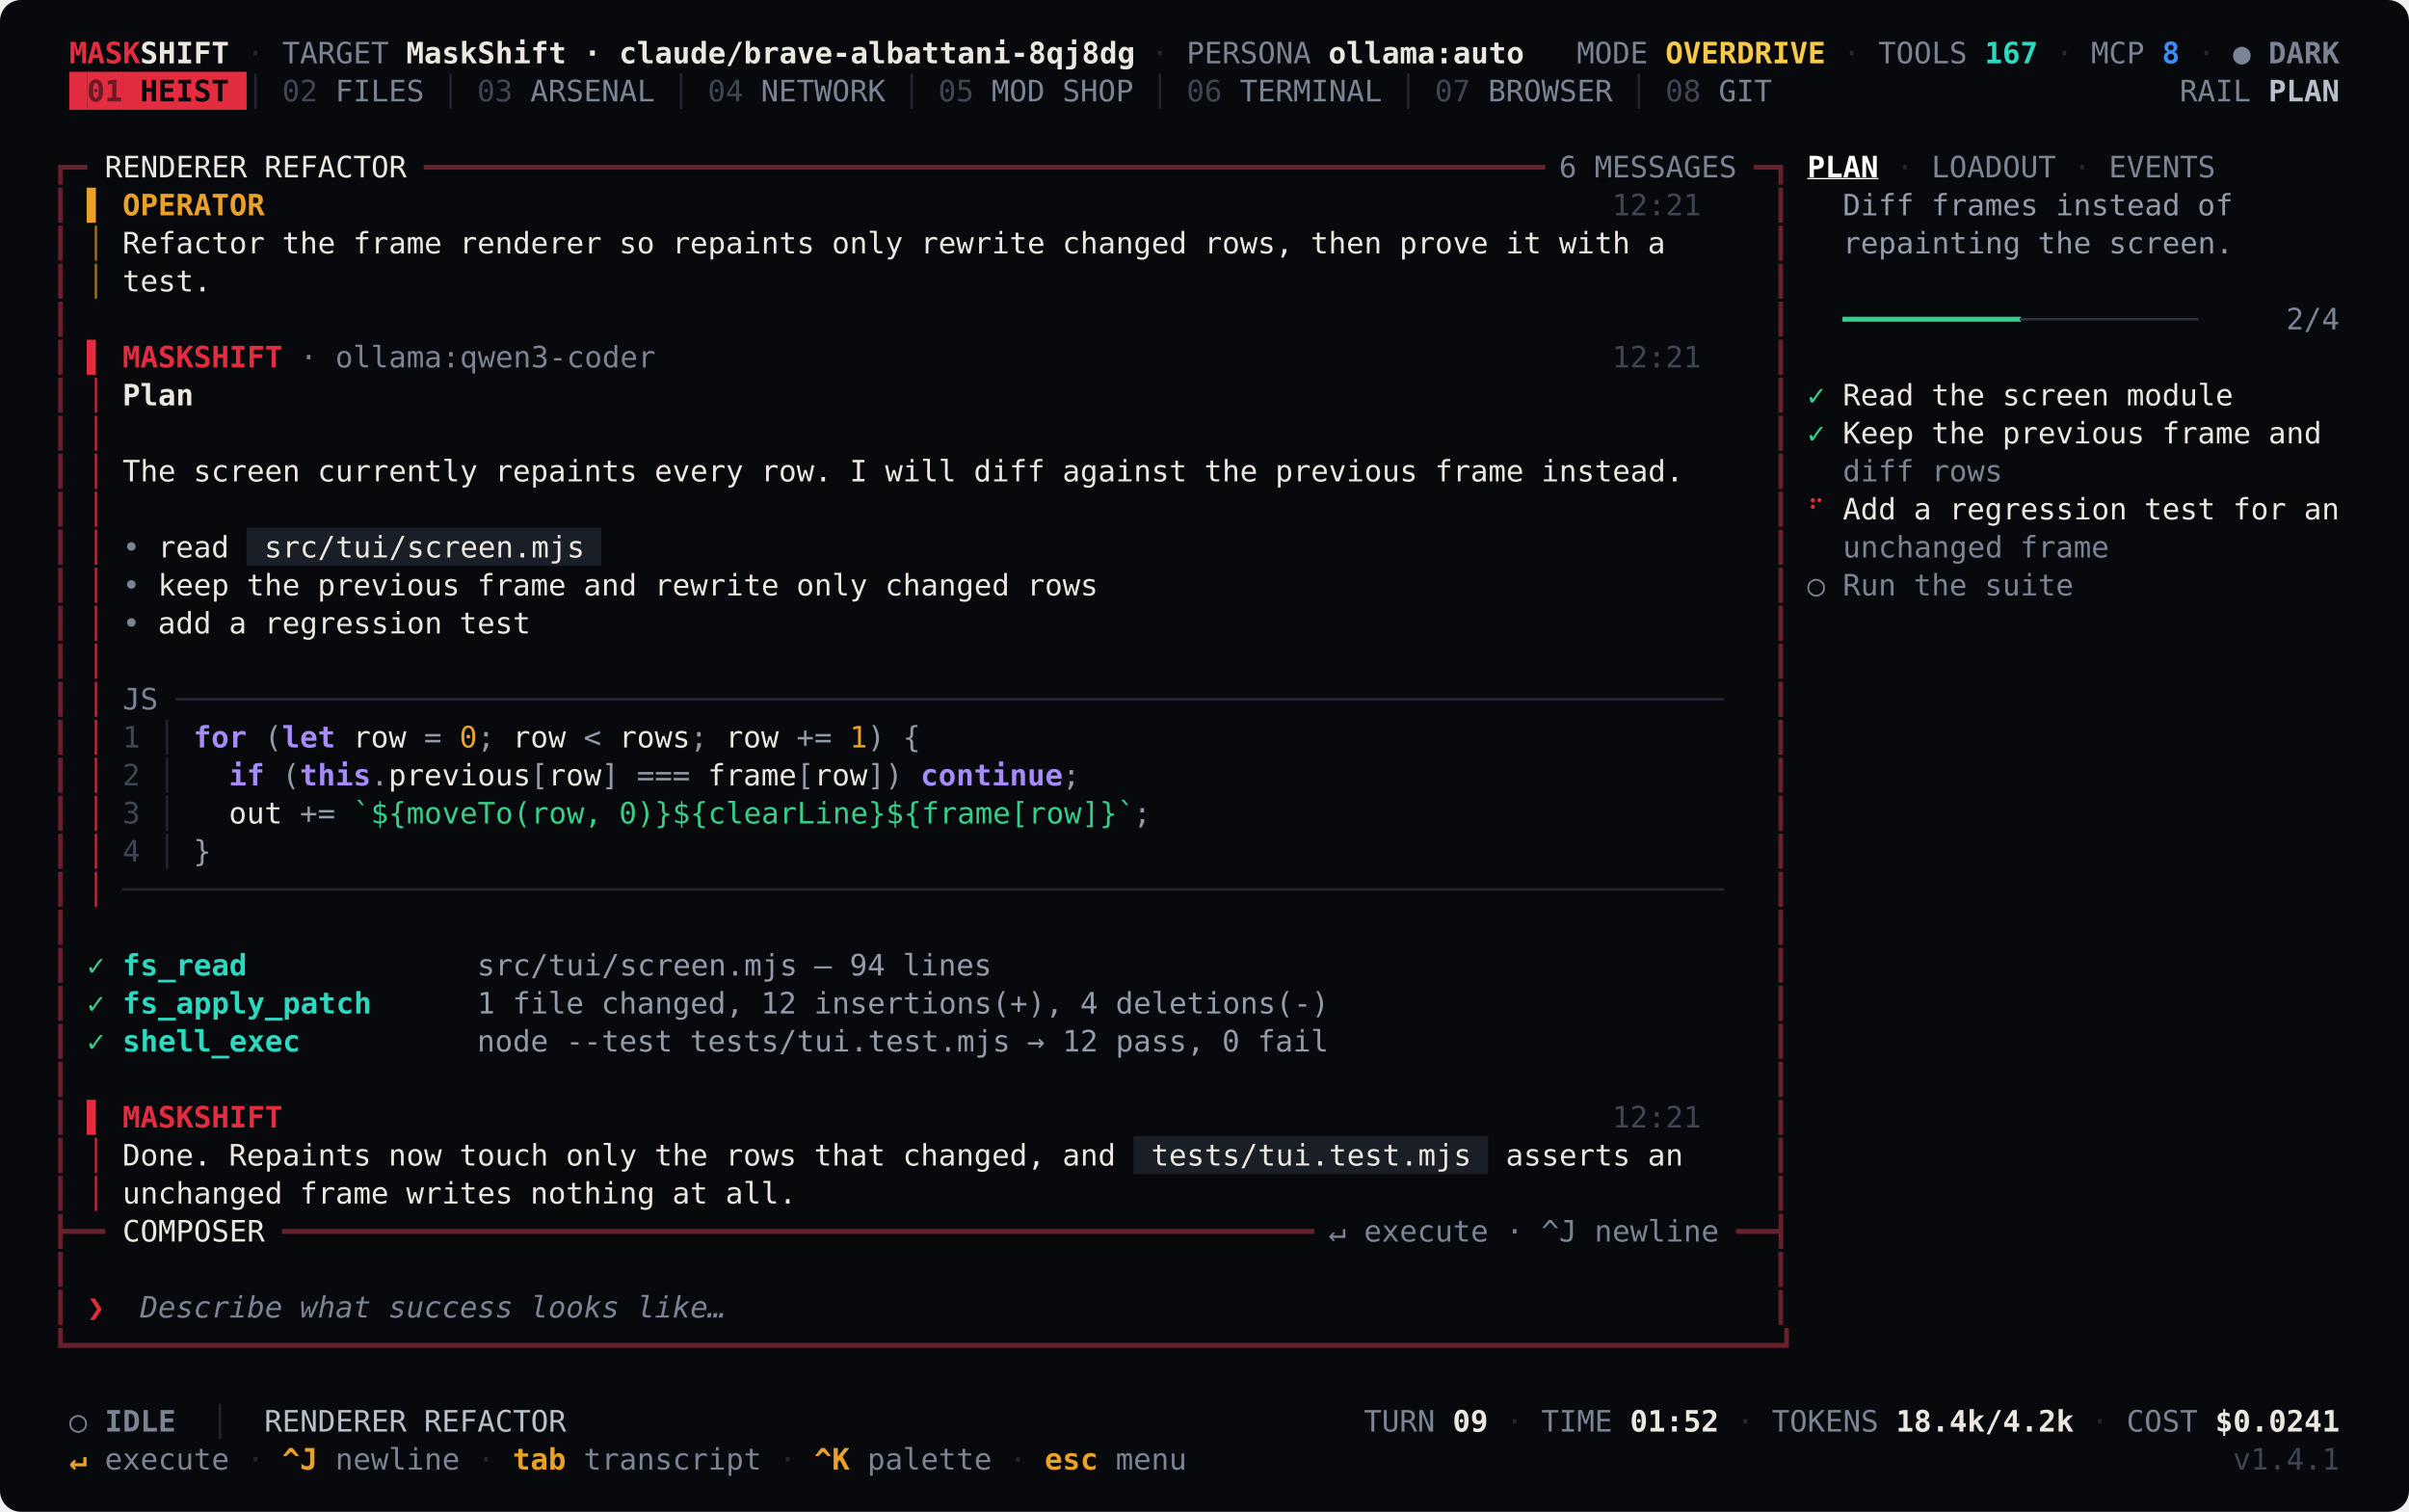
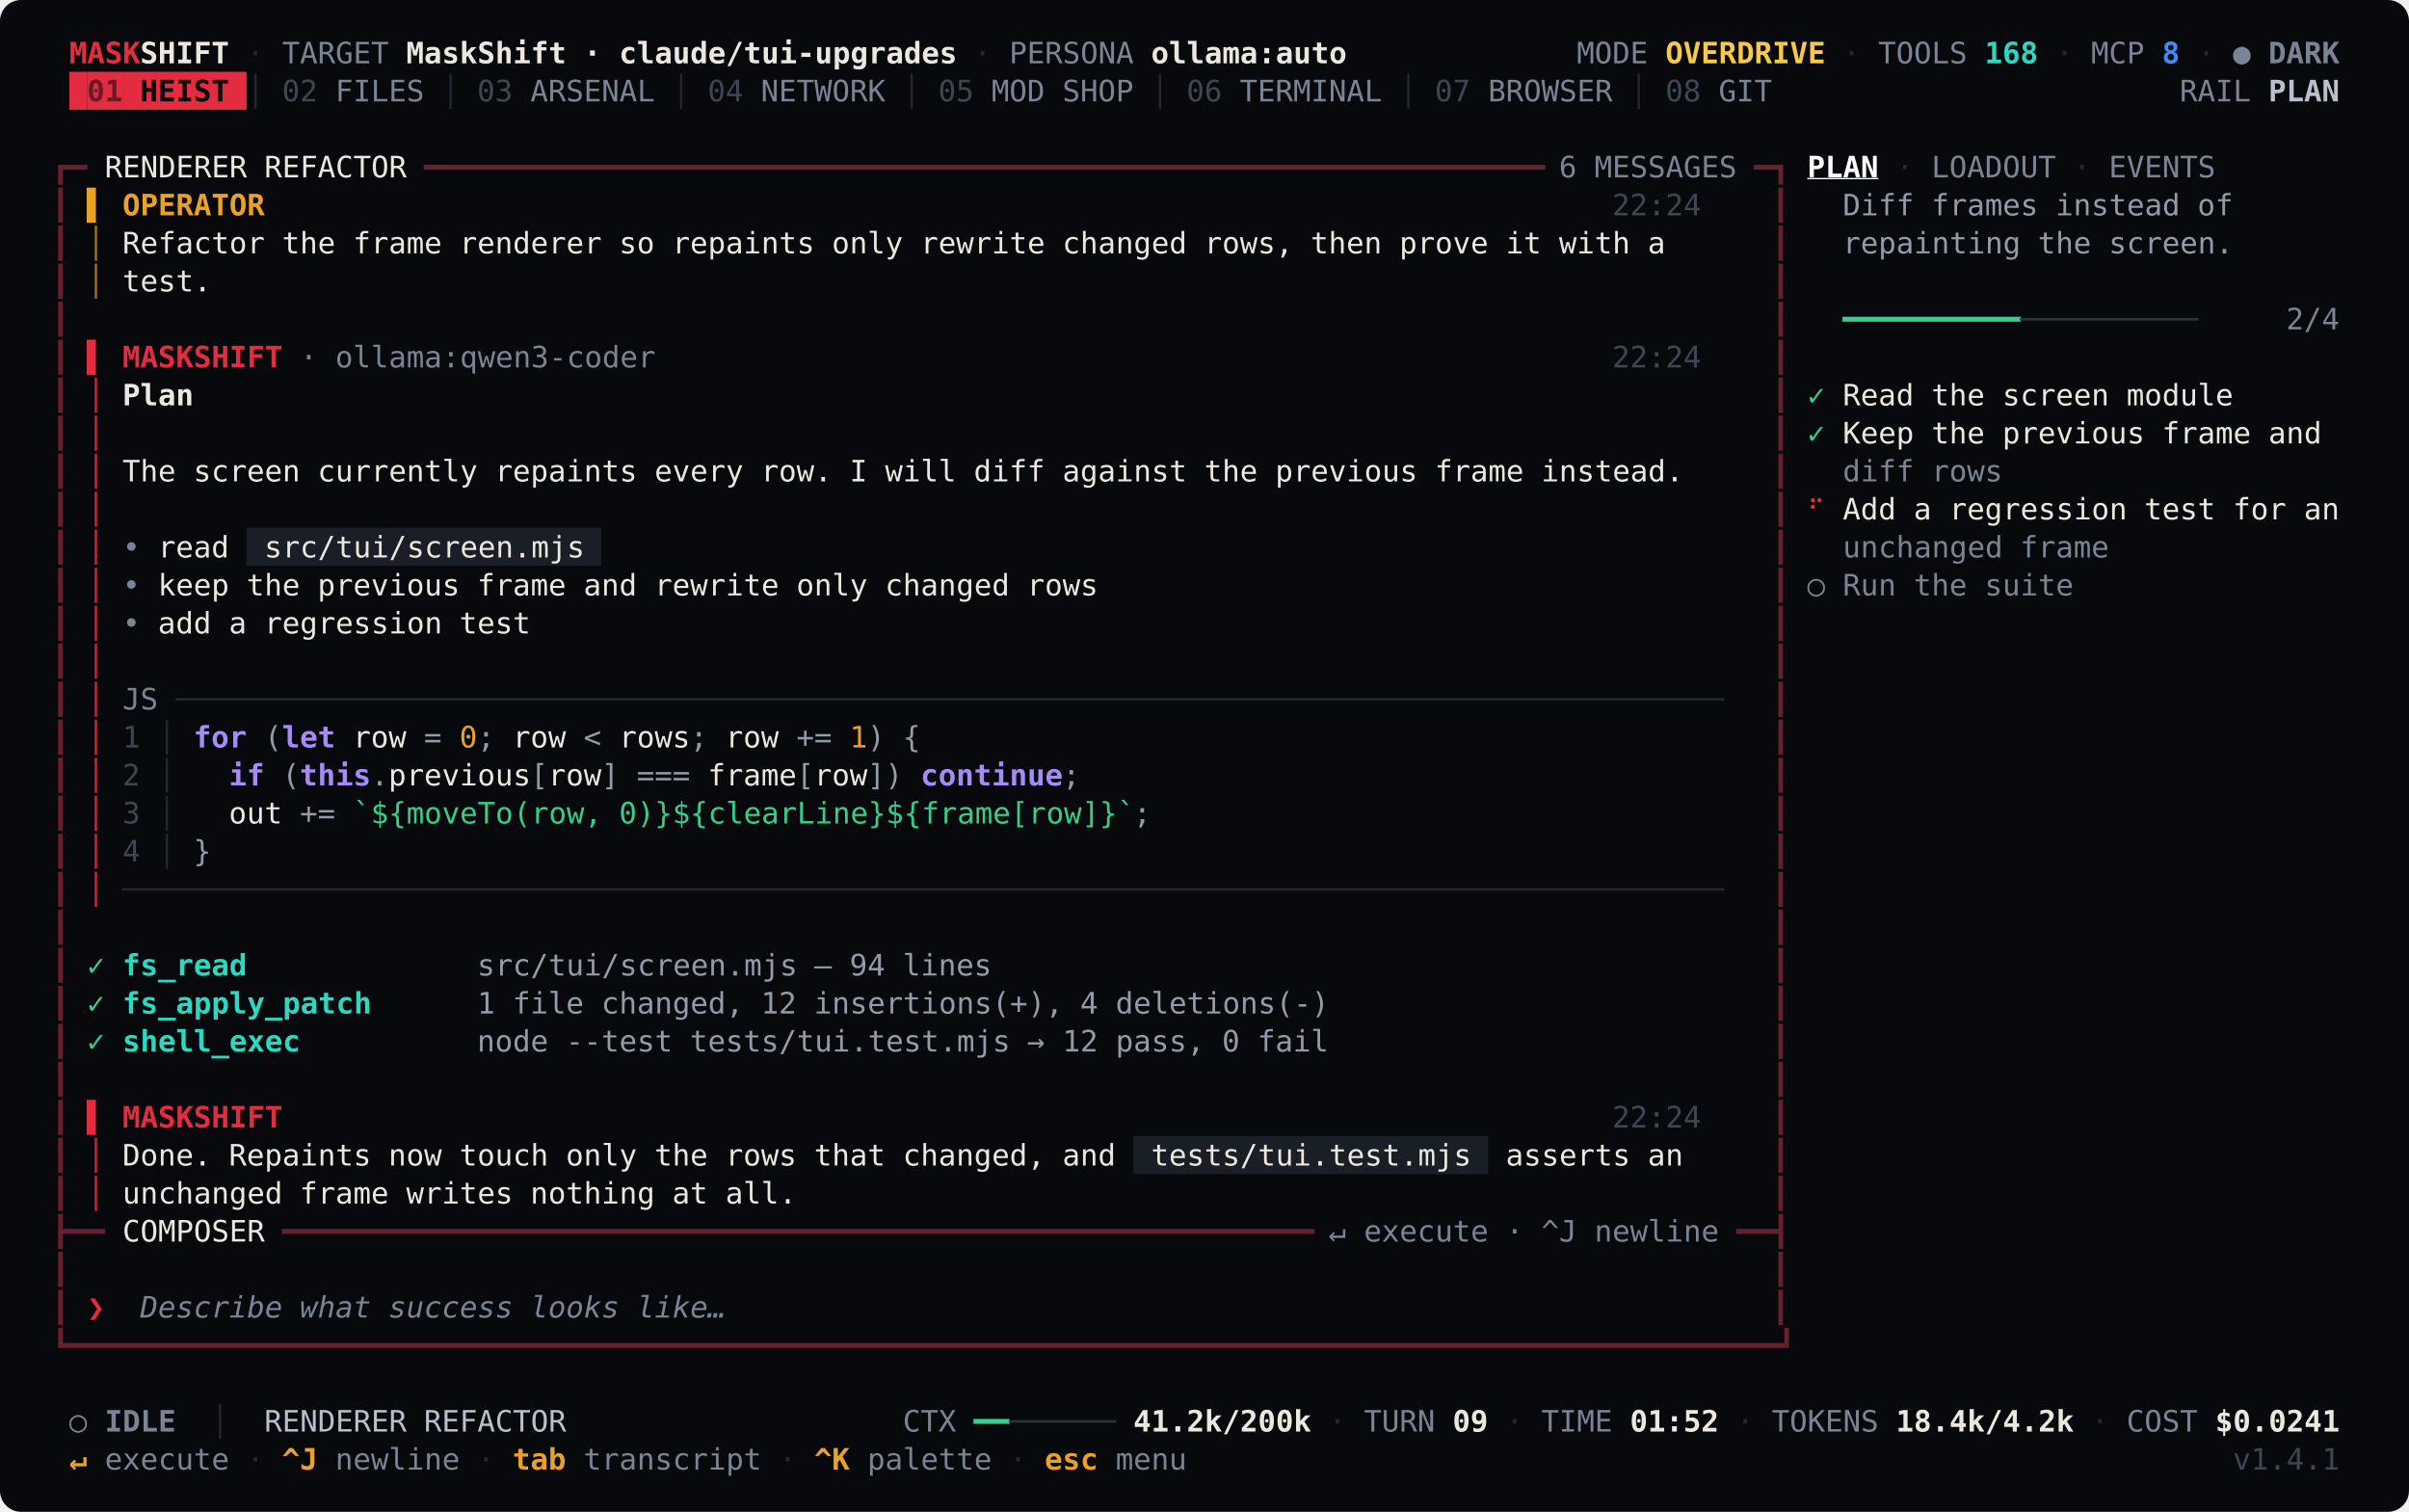
<svg xmlns="http://www.w3.org/2000/svg" width="1141" height="716" viewBox="0 0 1141 716" role="img" aria-label="MaskShift — 01 HEIST">
  <rect width="100%" height="100%" rx="10" fill="#08090C" />
  <g font-family="SFMono-Regular, Menlo, Consolas, DejaVu Sans Mono, monospace" font-size="14" xml:space="preserve">
    <text x="32.80" y="30.00" fill="#e32c40" textLength="33.60" lengthAdjust="spacingAndGlyphs" font-weight="700">MASK</text>
    <text x="66.40" y="30.00" fill="#ece8e0" textLength="42.00" lengthAdjust="spacingAndGlyphs" font-weight="700">SHIFT</text>
    <text x="116.80" y="30.00" fill="#222731" textLength="8.40" lengthAdjust="spacingAndGlyphs">·</text>
    <text x="133.60" y="30.00" fill="#7a8494" textLength="50.40" lengthAdjust="spacingAndGlyphs">TARGET</text>
    <text x="192.40" y="30.00" fill="#ece8e0" textLength="75.60" lengthAdjust="spacingAndGlyphs" font-weight="700">MaskShift</text>
    <text x="276.40" y="30.00" fill="#ece8e0" textLength="8.40" lengthAdjust="spacingAndGlyphs" font-weight="700">·</text>
-     <text x="293.20" y="30.00" fill="#ece8e0" textLength="243.60" lengthAdjust="spacingAndGlyphs" font-weight="700">claude/brave-albattani-8qj8dg</text>
-     <text x="545.20" y="30.00" fill="#222731" textLength="8.40" lengthAdjust="spacingAndGlyphs">·</text>
-     <text x="562.00" y="30.00" fill="#7a8494" textLength="58.80" lengthAdjust="spacingAndGlyphs">PERSONA</text>
-     <text x="629.20" y="30.00" fill="#ece8e0" textLength="92.40" lengthAdjust="spacingAndGlyphs" font-weight="700">ollama:auto</text>
+     <text x="293.20" y="30.00" fill="#ece8e0" textLength="159.60" lengthAdjust="spacingAndGlyphs" font-weight="700">claude/tui-upgrades</text>
+     <text x="461.20" y="30.00" fill="#222731" textLength="8.40" lengthAdjust="spacingAndGlyphs">·</text>
+     <text x="478.00" y="30.00" fill="#7a8494" textLength="58.80" lengthAdjust="spacingAndGlyphs">PERSONA</text>
+     <text x="545.20" y="30.00" fill="#ece8e0" textLength="92.40" lengthAdjust="spacingAndGlyphs" font-weight="700">ollama:auto</text>
    <text x="746.80" y="30.00" fill="#7a8494" textLength="33.60" lengthAdjust="spacingAndGlyphs">MODE</text>
    <text x="788.80" y="30.00" fill="#f7c948" textLength="75.60" lengthAdjust="spacingAndGlyphs" font-weight="700">OVERDRIVE</text>
    <text x="872.80" y="30.00" fill="#222731" textLength="8.40" lengthAdjust="spacingAndGlyphs">·</text>
    <text x="889.60" y="30.00" fill="#7a8494" textLength="42.00" lengthAdjust="spacingAndGlyphs">TOOLS</text>
-     <text x="940.00" y="30.00" fill="#2bd9c0" textLength="25.20" lengthAdjust="spacingAndGlyphs" font-weight="700">167</text>
+     <text x="940.00" y="30.00" fill="#2bd9c0" textLength="25.20" lengthAdjust="spacingAndGlyphs" font-weight="700">168</text>
    <text x="973.60" y="30.00" fill="#222731" textLength="8.40" lengthAdjust="spacingAndGlyphs">·</text>
    <text x="990.40" y="30.00" fill="#7a8494" textLength="25.20" lengthAdjust="spacingAndGlyphs">MCP</text>
    <text x="1024.00" y="30.00" fill="#3d8bf5" textLength="8.40" lengthAdjust="spacingAndGlyphs" font-weight="700">8</text>
    <text x="1040.80" y="30.00" fill="#222731" textLength="8.40" lengthAdjust="spacingAndGlyphs">·</text>
    <text x="1057.60" y="30.00" fill="#7a8494" textLength="8.40" lengthAdjust="spacingAndGlyphs">●</text>
    <text x="1074.40" y="30.00" fill="#7a8494" textLength="33.60" lengthAdjust="spacingAndGlyphs" font-weight="700">DARK</text>
    <rect x="32.80" y="34.00" width="8.40" height="18" fill="#e32c40" />
    <rect x="41.20" y="34.00" width="16.80" height="18" fill="#e32c40" />
    <text x="41.20" y="48.00" fill="#6b1923" textLength="16.80" lengthAdjust="spacingAndGlyphs" font-weight="700">01</text>
    <rect x="58.00" y="34.00" width="58.80" height="18" fill="#e32c40" />
    <text x="66.40" y="48.00" fill="#08090c" textLength="42.00" lengthAdjust="spacingAndGlyphs" font-weight="700">HEIST</text>
    <text x="116.80" y="48.00" fill="#222731" textLength="8.40" lengthAdjust="spacingAndGlyphs">│</text>
    <text x="133.60" y="48.00" fill="#3f4653" textLength="16.80" lengthAdjust="spacingAndGlyphs">02</text>
    <text x="158.80" y="48.00" fill="#7a8494" textLength="42.00" lengthAdjust="spacingAndGlyphs">FILES</text>
    <text x="209.20" y="48.00" fill="#222731" textLength="8.40" lengthAdjust="spacingAndGlyphs">│</text>
    <text x="226.00" y="48.00" fill="#3f4653" textLength="16.80" lengthAdjust="spacingAndGlyphs">03</text>
    <text x="251.20" y="48.00" fill="#7a8494" textLength="58.80" lengthAdjust="spacingAndGlyphs">ARSENAL</text>
    <text x="318.40" y="48.00" fill="#222731" textLength="8.40" lengthAdjust="spacingAndGlyphs">│</text>
    <text x="335.20" y="48.00" fill="#3f4653" textLength="16.80" lengthAdjust="spacingAndGlyphs">04</text>
    <text x="360.40" y="48.00" fill="#7a8494" textLength="58.80" lengthAdjust="spacingAndGlyphs">NETWORK</text>
    <text x="427.60" y="48.00" fill="#222731" textLength="8.40" lengthAdjust="spacingAndGlyphs">│</text>
    <text x="444.40" y="48.00" fill="#3f4653" textLength="16.80" lengthAdjust="spacingAndGlyphs">05</text>
    <text x="469.60" y="48.00" fill="#7a8494" textLength="25.20" lengthAdjust="spacingAndGlyphs">MOD</text>
    <text x="503.20" y="48.00" fill="#7a8494" textLength="33.60" lengthAdjust="spacingAndGlyphs">SHOP</text>
    <text x="545.20" y="48.00" fill="#222731" textLength="8.40" lengthAdjust="spacingAndGlyphs">│</text>
    <text x="562.00" y="48.00" fill="#3f4653" textLength="16.80" lengthAdjust="spacingAndGlyphs">06</text>
    <text x="587.20" y="48.00" fill="#7a8494" textLength="67.20" lengthAdjust="spacingAndGlyphs">TERMINAL</text>
    <text x="662.80" y="48.00" fill="#222731" textLength="8.40" lengthAdjust="spacingAndGlyphs">│</text>
    <text x="679.60" y="48.00" fill="#3f4653" textLength="16.80" lengthAdjust="spacingAndGlyphs">07</text>
    <text x="704.80" y="48.00" fill="#7a8494" textLength="58.80" lengthAdjust="spacingAndGlyphs">BROWSER</text>
    <text x="772.00" y="48.00" fill="#222731" textLength="8.40" lengthAdjust="spacingAndGlyphs">│</text>
    <text x="788.80" y="48.00" fill="#3f4653" textLength="16.80" lengthAdjust="spacingAndGlyphs">08</text>
    <text x="814.00" y="48.00" fill="#7a8494" textLength="25.20" lengthAdjust="spacingAndGlyphs">GIT</text>
    <text x="1032.40" y="48.00" fill="#7a8494" textLength="33.60" lengthAdjust="spacingAndGlyphs">RAIL</text>
    <text x="1074.40" y="48.00" fill="#b8c0cb" textLength="33.60" lengthAdjust="spacingAndGlyphs" font-weight="700">PLAN</text>
    <text x="24.40" y="84.00" fill="#67202d" textLength="16.80" lengthAdjust="spacingAndGlyphs">┏━</text>
    <text x="49.60" y="84.00" fill="#ece8e0" textLength="67.20" lengthAdjust="spacingAndGlyphs">RENDERER</text>
    <text x="125.20" y="84.00" fill="#ece8e0" textLength="67.20" lengthAdjust="spacingAndGlyphs">REFACTOR</text>
    <text x="200.80" y="84.00" fill="#67202d" textLength="529.20" lengthAdjust="spacingAndGlyphs">━━━━━━━━━━━━━━━━━━━━━━━━━━━━━━━━━━━━━━━━━━━━━━━━━━━━━━━━━━━━━━━</text>
    <text x="738.40" y="84.00" fill="#7a8494" textLength="8.40" lengthAdjust="spacingAndGlyphs">6</text>
    <text x="755.20" y="84.00" fill="#7a8494" textLength="67.20" lengthAdjust="spacingAndGlyphs">MESSAGES</text>
    <text x="830.80" y="84.00" fill="#67202d" textLength="16.80" lengthAdjust="spacingAndGlyphs">━┓</text>
    <text x="856.00" y="84.00" fill="#ffffff" textLength="33.60" lengthAdjust="spacingAndGlyphs" font-weight="700" text-decoration="underline">PLAN</text>
    <text x="898.00" y="84.00" fill="#222731" textLength="8.40" lengthAdjust="spacingAndGlyphs">·</text>
    <text x="914.80" y="84.00" fill="#7a8494" textLength="58.80" lengthAdjust="spacingAndGlyphs">LOADOUT</text>
    <text x="982.00" y="84.00" fill="#222731" textLength="8.40" lengthAdjust="spacingAndGlyphs">·</text>
    <text x="998.80" y="84.00" fill="#7a8494" textLength="50.40" lengthAdjust="spacingAndGlyphs">EVENTS</text>
    <text x="24.40" y="102.00" fill="#67202d" textLength="8.40" lengthAdjust="spacingAndGlyphs">┃</text>
    <text x="41.20" y="102.00" fill="#e9a227" textLength="8.40" lengthAdjust="spacingAndGlyphs">▌</text>
    <text x="58.00" y="102.00" fill="#e9a227" textLength="67.20" lengthAdjust="spacingAndGlyphs" font-weight="700">OPERATOR</text>
-     <text x="763.60" y="102.00" fill="#3f4653" textLength="42.00" lengthAdjust="spacingAndGlyphs">12:21</text>
+     <text x="763.60" y="102.00" fill="#3f4653" textLength="42.00" lengthAdjust="spacingAndGlyphs">22:24</text>
    <text x="839.20" y="102.00" fill="#67202d" textLength="8.40" lengthAdjust="spacingAndGlyphs">┃</text>
    <text x="872.80" y="102.00" fill="#929baa" textLength="33.60" lengthAdjust="spacingAndGlyphs">Diff</text>
    <text x="914.80" y="102.00" fill="#929baa" textLength="50.40" lengthAdjust="spacingAndGlyphs">frames</text>
    <text x="973.60" y="102.00" fill="#929baa" textLength="58.80" lengthAdjust="spacingAndGlyphs">instead</text>
    <text x="1040.80" y="102.00" fill="#929baa" textLength="16.80" lengthAdjust="spacingAndGlyphs">of</text>
    <text x="24.40" y="120.00" fill="#67202d" textLength="8.40" lengthAdjust="spacingAndGlyphs">┃</text>
    <text x="41.20" y="120.00" fill="#9e7123" textLength="8.40" lengthAdjust="spacingAndGlyphs">│</text>
    <text x="58.00" y="120.00" fill="#ece8e0" textLength="67.20" lengthAdjust="spacingAndGlyphs">Refactor</text>
    <text x="133.60" y="120.00" fill="#ece8e0" textLength="25.20" lengthAdjust="spacingAndGlyphs">the</text>
    <text x="167.20" y="120.00" fill="#ece8e0" textLength="42.00" lengthAdjust="spacingAndGlyphs">frame</text>
    <text x="217.60" y="120.00" fill="#ece8e0" textLength="67.20" lengthAdjust="spacingAndGlyphs">renderer</text>
    <text x="293.20" y="120.00" fill="#ece8e0" textLength="16.80" lengthAdjust="spacingAndGlyphs">so</text>
    <text x="318.40" y="120.00" fill="#ece8e0" textLength="67.20" lengthAdjust="spacingAndGlyphs">repaints</text>
    <text x="394.00" y="120.00" fill="#ece8e0" textLength="33.60" lengthAdjust="spacingAndGlyphs">only</text>
    <text x="436.00" y="120.00" fill="#ece8e0" textLength="58.80" lengthAdjust="spacingAndGlyphs">rewrite</text>
    <text x="503.20" y="120.00" fill="#ece8e0" textLength="58.80" lengthAdjust="spacingAndGlyphs">changed</text>
    <text x="570.40" y="120.00" fill="#ece8e0" textLength="42.00" lengthAdjust="spacingAndGlyphs">rows,</text>
    <text x="620.80" y="120.00" fill="#ece8e0" textLength="33.60" lengthAdjust="spacingAndGlyphs">then</text>
    <text x="662.80" y="120.00" fill="#ece8e0" textLength="42.00" lengthAdjust="spacingAndGlyphs">prove</text>
    <text x="713.20" y="120.00" fill="#ece8e0" textLength="16.80" lengthAdjust="spacingAndGlyphs">it</text>
    <text x="738.40" y="120.00" fill="#ece8e0" textLength="33.60" lengthAdjust="spacingAndGlyphs">with</text>
    <text x="780.40" y="120.00" fill="#ece8e0" textLength="8.40" lengthAdjust="spacingAndGlyphs">a</text>
    <text x="839.20" y="120.00" fill="#67202d" textLength="8.40" lengthAdjust="spacingAndGlyphs">┃</text>
    <text x="872.80" y="120.00" fill="#929baa" textLength="84.00" lengthAdjust="spacingAndGlyphs">repainting</text>
    <text x="965.20" y="120.00" fill="#929baa" textLength="25.20" lengthAdjust="spacingAndGlyphs">the</text>
    <text x="998.80" y="120.00" fill="#929baa" textLength="58.80" lengthAdjust="spacingAndGlyphs">screen.</text>
    <text x="24.40" y="138.00" fill="#67202d" textLength="8.40" lengthAdjust="spacingAndGlyphs">┃</text>
    <text x="41.20" y="138.00" fill="#9e7123" textLength="8.40" lengthAdjust="spacingAndGlyphs">│</text>
    <text x="58.00" y="138.00" fill="#ece8e0" textLength="42.00" lengthAdjust="spacingAndGlyphs">test.</text>
    <text x="839.20" y="138.00" fill="#67202d" textLength="8.40" lengthAdjust="spacingAndGlyphs">┃</text>
    <text x="24.40" y="156.00" fill="#67202d" textLength="8.40" lengthAdjust="spacingAndGlyphs">┃</text>
    <text x="839.20" y="156.00" fill="#67202d" textLength="8.40" lengthAdjust="spacingAndGlyphs">┃</text>
    <text x="872.80" y="156.00" fill="#35cf8b" textLength="84.00" lengthAdjust="spacingAndGlyphs">━━━━━━━━━━</text>
    <text x="956.80" y="156.00" fill="#2e343f" textLength="84.00" lengthAdjust="spacingAndGlyphs">──────────</text>
    <text x="1082.80" y="156.00" fill="#7a8494" textLength="25.20" lengthAdjust="spacingAndGlyphs">2/4</text>
    <text x="24.40" y="174.00" fill="#67202d" textLength="8.40" lengthAdjust="spacingAndGlyphs">┃</text>
    <text x="41.20" y="174.00" fill="#e32c40" textLength="8.40" lengthAdjust="spacingAndGlyphs">▌</text>
    <text x="58.00" y="174.00" fill="#e32c40" textLength="75.60" lengthAdjust="spacingAndGlyphs" font-weight="700">MASKSHIFT</text>
    <text x="142.00" y="174.00" fill="#7a8494" textLength="8.40" lengthAdjust="spacingAndGlyphs">·</text>
    <text x="158.80" y="174.00" fill="#7a8494" textLength="151.20" lengthAdjust="spacingAndGlyphs">ollama:qwen3-coder</text>
-     <text x="763.60" y="174.00" fill="#3f4653" textLength="42.00" lengthAdjust="spacingAndGlyphs">12:21</text>
+     <text x="763.60" y="174.00" fill="#3f4653" textLength="42.00" lengthAdjust="spacingAndGlyphs">22:24</text>
    <text x="839.20" y="174.00" fill="#67202d" textLength="8.40" lengthAdjust="spacingAndGlyphs">┃</text>
    <text x="24.40" y="192.00" fill="#67202d" textLength="8.40" lengthAdjust="spacingAndGlyphs">┃</text>
    <text x="41.20" y="192.00" fill="#c6293b" textLength="8.40" lengthAdjust="spacingAndGlyphs">│</text>
    <text x="58.00" y="192.00" fill="#ece8e0" textLength="33.60" lengthAdjust="spacingAndGlyphs" font-weight="700">Plan</text>
    <text x="839.20" y="192.00" fill="#67202d" textLength="8.40" lengthAdjust="spacingAndGlyphs">┃</text>
    <text x="856.00" y="192.00" fill="#35cf8b" textLength="8.40" lengthAdjust="spacingAndGlyphs">✓</text>
    <text x="872.80" y="192.00" fill="#ece8e0" textLength="33.60" lengthAdjust="spacingAndGlyphs">Read</text>
    <text x="914.80" y="192.00" fill="#ece8e0" textLength="25.20" lengthAdjust="spacingAndGlyphs">the</text>
    <text x="948.40" y="192.00" fill="#ece8e0" textLength="50.40" lengthAdjust="spacingAndGlyphs">screen</text>
    <text x="1007.20" y="192.00" fill="#ece8e0" textLength="50.40" lengthAdjust="spacingAndGlyphs">module</text>
    <text x="24.40" y="210.00" fill="#67202d" textLength="8.40" lengthAdjust="spacingAndGlyphs">┃</text>
    <text x="41.20" y="210.00" fill="#c6293b" textLength="8.40" lengthAdjust="spacingAndGlyphs">│</text>
    <text x="839.20" y="210.00" fill="#67202d" textLength="8.40" lengthAdjust="spacingAndGlyphs">┃</text>
    <text x="856.00" y="210.00" fill="#35cf8b" textLength="8.40" lengthAdjust="spacingAndGlyphs">✓</text>
    <text x="872.80" y="210.00" fill="#ece8e0" textLength="33.60" lengthAdjust="spacingAndGlyphs">Keep</text>
    <text x="914.80" y="210.00" fill="#ece8e0" textLength="25.20" lengthAdjust="spacingAndGlyphs">the</text>
    <text x="948.40" y="210.00" fill="#ece8e0" textLength="67.20" lengthAdjust="spacingAndGlyphs">previous</text>
    <text x="1024.00" y="210.00" fill="#ece8e0" textLength="42.00" lengthAdjust="spacingAndGlyphs">frame</text>
    <text x="1074.40" y="210.00" fill="#ece8e0" textLength="25.20" lengthAdjust="spacingAndGlyphs">and</text>
    <text x="24.40" y="228.00" fill="#67202d" textLength="8.40" lengthAdjust="spacingAndGlyphs">┃</text>
    <text x="41.20" y="228.00" fill="#c6293b" textLength="8.40" lengthAdjust="spacingAndGlyphs">│</text>
    <text x="58.00" y="228.00" fill="#ECE8E0" textLength="25.20" lengthAdjust="spacingAndGlyphs">The</text>
    <text x="91.60" y="228.00" fill="#ECE8E0" textLength="50.40" lengthAdjust="spacingAndGlyphs">screen</text>
    <text x="150.40" y="228.00" fill="#ECE8E0" textLength="75.60" lengthAdjust="spacingAndGlyphs">currently</text>
    <text x="234.40" y="228.00" fill="#ECE8E0" textLength="67.20" lengthAdjust="spacingAndGlyphs">repaints</text>
    <text x="310.00" y="228.00" fill="#ECE8E0" textLength="42.00" lengthAdjust="spacingAndGlyphs">every</text>
    <text x="360.40" y="228.00" fill="#ECE8E0" textLength="33.60" lengthAdjust="spacingAndGlyphs">row.</text>
    <text x="402.40" y="228.00" fill="#ECE8E0" textLength="8.40" lengthAdjust="spacingAndGlyphs">I</text>
    <text x="419.20" y="228.00" fill="#ECE8E0" textLength="33.60" lengthAdjust="spacingAndGlyphs">will</text>
    <text x="461.20" y="228.00" fill="#ECE8E0" textLength="33.60" lengthAdjust="spacingAndGlyphs">diff</text>
    <text x="503.20" y="228.00" fill="#ECE8E0" textLength="58.80" lengthAdjust="spacingAndGlyphs">against</text>
    <text x="570.40" y="228.00" fill="#ECE8E0" textLength="25.20" lengthAdjust="spacingAndGlyphs">the</text>
    <text x="604.00" y="228.00" fill="#ECE8E0" textLength="67.20" lengthAdjust="spacingAndGlyphs">previous</text>
    <text x="679.60" y="228.00" fill="#ECE8E0" textLength="42.00" lengthAdjust="spacingAndGlyphs">frame</text>
    <text x="730.00" y="228.00" fill="#ECE8E0" textLength="67.20" lengthAdjust="spacingAndGlyphs">instead.</text>
    <text x="839.20" y="228.00" fill="#67202d" textLength="8.40" lengthAdjust="spacingAndGlyphs">┃</text>
    <text x="872.80" y="228.00" fill="#7a8494" textLength="33.60" lengthAdjust="spacingAndGlyphs">diff</text>
    <text x="914.80" y="228.00" fill="#7a8494" textLength="33.60" lengthAdjust="spacingAndGlyphs">rows</text>
    <text x="24.40" y="246.00" fill="#67202d" textLength="8.40" lengthAdjust="spacingAndGlyphs">┃</text>
    <text x="41.20" y="246.00" fill="#c6293b" textLength="8.40" lengthAdjust="spacingAndGlyphs">│</text>
    <text x="839.20" y="246.00" fill="#67202d" textLength="8.40" lengthAdjust="spacingAndGlyphs">┃</text>
    <text x="856.00" y="246.00" fill="#e32c40" textLength="8.40" lengthAdjust="spacingAndGlyphs">⠋</text>
    <text x="872.80" y="246.00" fill="#ece8e0" textLength="25.20" lengthAdjust="spacingAndGlyphs">Add</text>
    <text x="906.40" y="246.00" fill="#ece8e0" textLength="8.40" lengthAdjust="spacingAndGlyphs">a</text>
    <text x="923.20" y="246.00" fill="#ece8e0" textLength="84.00" lengthAdjust="spacingAndGlyphs">regression</text>
    <text x="1015.60" y="246.00" fill="#ece8e0" textLength="33.60" lengthAdjust="spacingAndGlyphs">test</text>
    <text x="1057.60" y="246.00" fill="#ece8e0" textLength="25.20" lengthAdjust="spacingAndGlyphs">for</text>
    <text x="1091.20" y="246.00" fill="#ece8e0" textLength="16.80" lengthAdjust="spacingAndGlyphs">an</text>
    <text x="24.40" y="264.00" fill="#67202d" textLength="8.40" lengthAdjust="spacingAndGlyphs">┃</text>
    <text x="41.20" y="264.00" fill="#c6293b" textLength="8.40" lengthAdjust="spacingAndGlyphs">│</text>
    <text x="58.00" y="264.00" fill="#7a8494" textLength="8.40" lengthAdjust="spacingAndGlyphs">•</text>
    <text x="74.80" y="264.00" fill="#ECE8E0" textLength="33.60" lengthAdjust="spacingAndGlyphs">read</text>
    <rect x="116.80" y="250.00" width="168.00" height="18" fill="#1a1e26" />
    <text x="125.20" y="264.00" fill="#ece8e0" textLength="151.20" lengthAdjust="spacingAndGlyphs">src/tui/screen.mjs</text>
    <text x="839.20" y="264.00" fill="#67202d" textLength="8.40" lengthAdjust="spacingAndGlyphs">┃</text>
    <text x="872.80" y="264.00" fill="#7a8494" textLength="75.60" lengthAdjust="spacingAndGlyphs">unchanged</text>
    <text x="956.80" y="264.00" fill="#7a8494" textLength="42.00" lengthAdjust="spacingAndGlyphs">frame</text>
    <text x="24.40" y="282.00" fill="#67202d" textLength="8.40" lengthAdjust="spacingAndGlyphs">┃</text>
    <text x="41.20" y="282.00" fill="#c6293b" textLength="8.40" lengthAdjust="spacingAndGlyphs">│</text>
    <text x="58.00" y="282.00" fill="#7a8494" textLength="8.40" lengthAdjust="spacingAndGlyphs">•</text>
    <text x="74.80" y="282.00" fill="#ECE8E0" textLength="33.60" lengthAdjust="spacingAndGlyphs">keep</text>
    <text x="116.80" y="282.00" fill="#ECE8E0" textLength="25.20" lengthAdjust="spacingAndGlyphs">the</text>
    <text x="150.40" y="282.00" fill="#ECE8E0" textLength="67.20" lengthAdjust="spacingAndGlyphs">previous</text>
    <text x="226.00" y="282.00" fill="#ECE8E0" textLength="42.00" lengthAdjust="spacingAndGlyphs">frame</text>
    <text x="276.40" y="282.00" fill="#ECE8E0" textLength="25.20" lengthAdjust="spacingAndGlyphs">and</text>
    <text x="310.00" y="282.00" fill="#ECE8E0" textLength="58.80" lengthAdjust="spacingAndGlyphs">rewrite</text>
    <text x="377.20" y="282.00" fill="#ECE8E0" textLength="33.60" lengthAdjust="spacingAndGlyphs">only</text>
    <text x="419.20" y="282.00" fill="#ECE8E0" textLength="58.80" lengthAdjust="spacingAndGlyphs">changed</text>
    <text x="486.40" y="282.00" fill="#ECE8E0" textLength="33.60" lengthAdjust="spacingAndGlyphs">rows</text>
    <text x="839.20" y="282.00" fill="#67202d" textLength="8.40" lengthAdjust="spacingAndGlyphs">┃</text>
    <text x="856.00" y="282.00" fill="#7a8494" textLength="8.40" lengthAdjust="spacingAndGlyphs">○</text>
    <text x="872.80" y="282.00" fill="#7a8494" textLength="25.20" lengthAdjust="spacingAndGlyphs">Run</text>
    <text x="906.40" y="282.00" fill="#7a8494" textLength="25.20" lengthAdjust="spacingAndGlyphs">the</text>
    <text x="940.00" y="282.00" fill="#7a8494" textLength="42.00" lengthAdjust="spacingAndGlyphs">suite</text>
    <text x="24.40" y="300.00" fill="#67202d" textLength="8.40" lengthAdjust="spacingAndGlyphs">┃</text>
    <text x="41.20" y="300.00" fill="#c6293b" textLength="8.40" lengthAdjust="spacingAndGlyphs">│</text>
    <text x="58.00" y="300.00" fill="#7a8494" textLength="8.40" lengthAdjust="spacingAndGlyphs">•</text>
    <text x="74.80" y="300.00" fill="#ECE8E0" textLength="25.20" lengthAdjust="spacingAndGlyphs">add</text>
    <text x="108.40" y="300.00" fill="#ECE8E0" textLength="8.40" lengthAdjust="spacingAndGlyphs">a</text>
    <text x="125.20" y="300.00" fill="#ECE8E0" textLength="84.00" lengthAdjust="spacingAndGlyphs">regression</text>
    <text x="217.60" y="300.00" fill="#ECE8E0" textLength="33.60" lengthAdjust="spacingAndGlyphs">test</text>
    <text x="839.20" y="300.00" fill="#67202d" textLength="8.40" lengthAdjust="spacingAndGlyphs">┃</text>
    <text x="24.40" y="318.00" fill="#67202d" textLength="8.40" lengthAdjust="spacingAndGlyphs">┃</text>
    <text x="41.20" y="318.00" fill="#c6293b" textLength="8.40" lengthAdjust="spacingAndGlyphs">│</text>
    <text x="839.20" y="318.00" fill="#67202d" textLength="8.40" lengthAdjust="spacingAndGlyphs">┃</text>
    <text x="24.40" y="336.00" fill="#67202d" textLength="8.40" lengthAdjust="spacingAndGlyphs">┃</text>
    <text x="41.20" y="336.00" fill="#c6293b" textLength="8.40" lengthAdjust="spacingAndGlyphs">│</text>
    <text x="58.00" y="336.00" fill="#7a8494" textLength="16.80" lengthAdjust="spacingAndGlyphs">JS</text>
    <text x="83.20" y="336.00" fill="#222731" textLength="730.80" lengthAdjust="spacingAndGlyphs">───────────────────────────────────────────────────────────────────────────────────────</text>
    <text x="839.20" y="336.00" fill="#67202d" textLength="8.40" lengthAdjust="spacingAndGlyphs">┃</text>
    <text x="24.40" y="354.00" fill="#67202d" textLength="8.40" lengthAdjust="spacingAndGlyphs">┃</text>
    <text x="41.20" y="354.00" fill="#c6293b" textLength="8.40" lengthAdjust="spacingAndGlyphs">│</text>
    <text x="58.00" y="354.00" fill="#3f4653" textLength="8.40" lengthAdjust="spacingAndGlyphs">1</text>
    <text x="74.80" y="354.00" fill="#222731" textLength="8.40" lengthAdjust="spacingAndGlyphs">│</text>
    <text x="91.60" y="354.00" fill="#a78bfa" textLength="25.20" lengthAdjust="spacingAndGlyphs" font-weight="700">for</text>
    <text x="125.20" y="354.00" fill="#929baa" textLength="8.40" lengthAdjust="spacingAndGlyphs">(</text>
    <text x="133.60" y="354.00" fill="#a78bfa" textLength="25.20" lengthAdjust="spacingAndGlyphs" font-weight="700">let</text>
    <text x="167.20" y="354.00" fill="#ece8e0" textLength="25.20" lengthAdjust="spacingAndGlyphs">row</text>
    <text x="200.80" y="354.00" fill="#929baa" textLength="8.40" lengthAdjust="spacingAndGlyphs">=</text>
    <text x="217.60" y="354.00" fill="#e9a227" textLength="8.40" lengthAdjust="spacingAndGlyphs">0</text>
    <text x="226.00" y="354.00" fill="#929baa" textLength="8.40" lengthAdjust="spacingAndGlyphs">;</text>
    <text x="242.80" y="354.00" fill="#ece8e0" textLength="25.20" lengthAdjust="spacingAndGlyphs">row</text>
    <text x="276.40" y="354.00" fill="#929baa" textLength="8.40" lengthAdjust="spacingAndGlyphs">&lt;</text>
    <text x="293.20" y="354.00" fill="#ece8e0" textLength="33.60" lengthAdjust="spacingAndGlyphs">rows</text>
    <text x="326.80" y="354.00" fill="#929baa" textLength="8.40" lengthAdjust="spacingAndGlyphs">;</text>
    <text x="343.60" y="354.00" fill="#ece8e0" textLength="25.20" lengthAdjust="spacingAndGlyphs">row</text>
    <text x="377.20" y="354.00" fill="#929baa" textLength="16.80" lengthAdjust="spacingAndGlyphs">+=</text>
    <text x="402.40" y="354.00" fill="#e9a227" textLength="8.40" lengthAdjust="spacingAndGlyphs">1</text>
    <text x="410.80" y="354.00" fill="#929baa" textLength="8.40" lengthAdjust="spacingAndGlyphs">)</text>
    <text x="427.60" y="354.00" fill="#929baa" textLength="8.40" lengthAdjust="spacingAndGlyphs">{</text>
    <text x="839.20" y="354.00" fill="#67202d" textLength="8.40" lengthAdjust="spacingAndGlyphs">┃</text>
    <text x="24.40" y="372.00" fill="#67202d" textLength="8.40" lengthAdjust="spacingAndGlyphs">┃</text>
    <text x="41.20" y="372.00" fill="#c6293b" textLength="8.40" lengthAdjust="spacingAndGlyphs">│</text>
    <text x="58.00" y="372.00" fill="#3f4653" textLength="8.40" lengthAdjust="spacingAndGlyphs">2</text>
    <text x="74.80" y="372.00" fill="#222731" textLength="8.40" lengthAdjust="spacingAndGlyphs">│</text>
    <text x="108.40" y="372.00" fill="#a78bfa" textLength="16.80" lengthAdjust="spacingAndGlyphs" font-weight="700">if</text>
    <text x="133.60" y="372.00" fill="#929baa" textLength="8.40" lengthAdjust="spacingAndGlyphs">(</text>
    <text x="142.00" y="372.00" fill="#a78bfa" textLength="33.60" lengthAdjust="spacingAndGlyphs" font-weight="700">this</text>
    <text x="175.60" y="372.00" fill="#929baa" textLength="8.40" lengthAdjust="spacingAndGlyphs">.</text>
    <text x="184.00" y="372.00" fill="#ece8e0" textLength="67.20" lengthAdjust="spacingAndGlyphs">previous</text>
    <text x="251.20" y="372.00" fill="#929baa" textLength="8.40" lengthAdjust="spacingAndGlyphs">[</text>
    <text x="259.60" y="372.00" fill="#ece8e0" textLength="25.20" lengthAdjust="spacingAndGlyphs">row</text>
    <text x="284.80" y="372.00" fill="#929baa" textLength="8.40" lengthAdjust="spacingAndGlyphs">]</text>
    <text x="301.60" y="372.00" fill="#929baa" textLength="25.20" lengthAdjust="spacingAndGlyphs">===</text>
    <text x="335.20" y="372.00" fill="#ece8e0" textLength="42.00" lengthAdjust="spacingAndGlyphs">frame</text>
    <text x="377.20" y="372.00" fill="#929baa" textLength="8.40" lengthAdjust="spacingAndGlyphs">[</text>
    <text x="385.60" y="372.00" fill="#ece8e0" textLength="25.20" lengthAdjust="spacingAndGlyphs">row</text>
    <text x="410.80" y="372.00" fill="#929baa" textLength="16.80" lengthAdjust="spacingAndGlyphs">])</text>
    <text x="436.00" y="372.00" fill="#a78bfa" textLength="67.20" lengthAdjust="spacingAndGlyphs" font-weight="700">continue</text>
    <text x="503.20" y="372.00" fill="#929baa" textLength="8.40" lengthAdjust="spacingAndGlyphs">;</text>
    <text x="839.20" y="372.00" fill="#67202d" textLength="8.40" lengthAdjust="spacingAndGlyphs">┃</text>
    <text x="24.40" y="390.00" fill="#67202d" textLength="8.40" lengthAdjust="spacingAndGlyphs">┃</text>
    <text x="41.20" y="390.00" fill="#c6293b" textLength="8.40" lengthAdjust="spacingAndGlyphs">│</text>
    <text x="58.00" y="390.00" fill="#3f4653" textLength="8.40" lengthAdjust="spacingAndGlyphs">3</text>
    <text x="74.80" y="390.00" fill="#222731" textLength="8.40" lengthAdjust="spacingAndGlyphs">│</text>
    <text x="108.40" y="390.00" fill="#ece8e0" textLength="25.20" lengthAdjust="spacingAndGlyphs">out</text>
    <text x="142.00" y="390.00" fill="#929baa" textLength="16.80" lengthAdjust="spacingAndGlyphs">+=</text>
    <text x="167.20" y="390.00" fill="#35cf8b" textLength="117.60" lengthAdjust="spacingAndGlyphs">`${moveTo(row,</text>
    <text x="293.20" y="390.00" fill="#35cf8b" textLength="243.60" lengthAdjust="spacingAndGlyphs">0)}${clearLine}${frame[row]}`</text>
    <text x="536.80" y="390.00" fill="#929baa" textLength="8.40" lengthAdjust="spacingAndGlyphs">;</text>
    <text x="839.20" y="390.00" fill="#67202d" textLength="8.40" lengthAdjust="spacingAndGlyphs">┃</text>
    <text x="24.40" y="408.00" fill="#67202d" textLength="8.40" lengthAdjust="spacingAndGlyphs">┃</text>
    <text x="41.20" y="408.00" fill="#c6293b" textLength="8.40" lengthAdjust="spacingAndGlyphs">│</text>
    <text x="58.00" y="408.00" fill="#3f4653" textLength="8.40" lengthAdjust="spacingAndGlyphs">4</text>
    <text x="74.80" y="408.00" fill="#222731" textLength="8.40" lengthAdjust="spacingAndGlyphs">│</text>
    <text x="91.60" y="408.00" fill="#929baa" textLength="8.40" lengthAdjust="spacingAndGlyphs">}</text>
    <text x="839.20" y="408.00" fill="#67202d" textLength="8.40" lengthAdjust="spacingAndGlyphs">┃</text>
    <text x="24.40" y="426.00" fill="#67202d" textLength="8.40" lengthAdjust="spacingAndGlyphs">┃</text>
    <text x="41.20" y="426.00" fill="#c6293b" textLength="8.40" lengthAdjust="spacingAndGlyphs">│</text>
    <text x="58.00" y="426.00" fill="#222731" textLength="756.00" lengthAdjust="spacingAndGlyphs">──────────────────────────────────────────────────────────────────────────────────────────</text>
    <text x="839.20" y="426.00" fill="#67202d" textLength="8.40" lengthAdjust="spacingAndGlyphs">┃</text>
    <text x="24.40" y="444.00" fill="#67202d" textLength="8.40" lengthAdjust="spacingAndGlyphs">┃</text>
    <text x="839.20" y="444.00" fill="#67202d" textLength="8.40" lengthAdjust="spacingAndGlyphs">┃</text>
    <text x="24.40" y="462.00" fill="#67202d" textLength="8.40" lengthAdjust="spacingAndGlyphs">┃</text>
    <text x="41.20" y="462.00" fill="#35cf8b" textLength="8.40" lengthAdjust="spacingAndGlyphs">✓</text>
    <text x="58.00" y="462.00" fill="#2bd9c0" textLength="58.80" lengthAdjust="spacingAndGlyphs" font-weight="700">fs_read</text>
    <text x="226.00" y="462.00" fill="#929baa" textLength="151.20" lengthAdjust="spacingAndGlyphs">src/tui/screen.mjs</text>
    <text x="385.60" y="462.00" fill="#929baa" textLength="8.40" lengthAdjust="spacingAndGlyphs">—</text>
    <text x="402.40" y="462.00" fill="#929baa" textLength="16.80" lengthAdjust="spacingAndGlyphs">94</text>
    <text x="427.60" y="462.00" fill="#929baa" textLength="42.00" lengthAdjust="spacingAndGlyphs">lines</text>
    <text x="839.20" y="462.00" fill="#67202d" textLength="8.40" lengthAdjust="spacingAndGlyphs">┃</text>
    <text x="24.40" y="480.00" fill="#67202d" textLength="8.40" lengthAdjust="spacingAndGlyphs">┃</text>
    <text x="41.20" y="480.00" fill="#35cf8b" textLength="8.40" lengthAdjust="spacingAndGlyphs">✓</text>
    <text x="58.00" y="480.00" fill="#2bd9c0" textLength="117.60" lengthAdjust="spacingAndGlyphs" font-weight="700">fs_apply_patch</text>
    <text x="226.00" y="480.00" fill="#929baa" textLength="8.40" lengthAdjust="spacingAndGlyphs">1</text>
    <text x="242.80" y="480.00" fill="#929baa" textLength="33.60" lengthAdjust="spacingAndGlyphs">file</text>
    <text x="284.80" y="480.00" fill="#929baa" textLength="67.20" lengthAdjust="spacingAndGlyphs">changed,</text>
    <text x="360.40" y="480.00" fill="#929baa" textLength="16.80" lengthAdjust="spacingAndGlyphs">12</text>
    <text x="385.60" y="480.00" fill="#929baa" textLength="117.60" lengthAdjust="spacingAndGlyphs">insertions(+),</text>
    <text x="511.60" y="480.00" fill="#929baa" textLength="8.40" lengthAdjust="spacingAndGlyphs">4</text>
    <text x="528.40" y="480.00" fill="#929baa" textLength="100.80" lengthAdjust="spacingAndGlyphs">deletions(-)</text>
    <text x="839.20" y="480.00" fill="#67202d" textLength="8.40" lengthAdjust="spacingAndGlyphs">┃</text>
    <text x="24.40" y="498.00" fill="#67202d" textLength="8.40" lengthAdjust="spacingAndGlyphs">┃</text>
    <text x="41.20" y="498.00" fill="#35cf8b" textLength="8.40" lengthAdjust="spacingAndGlyphs">✓</text>
    <text x="58.00" y="498.00" fill="#2bd9c0" textLength="84.00" lengthAdjust="spacingAndGlyphs" font-weight="700">shell_exec</text>
    <text x="226.00" y="498.00" fill="#929baa" textLength="33.60" lengthAdjust="spacingAndGlyphs">node</text>
    <text x="268.00" y="498.00" fill="#929baa" textLength="50.40" lengthAdjust="spacingAndGlyphs">--test</text>
    <text x="326.80" y="498.00" fill="#929baa" textLength="151.20" lengthAdjust="spacingAndGlyphs">tests/tui.test.mjs</text>
    <text x="486.40" y="498.00" fill="#929baa" textLength="8.40" lengthAdjust="spacingAndGlyphs">→</text>
    <text x="503.20" y="498.00" fill="#929baa" textLength="16.80" lengthAdjust="spacingAndGlyphs">12</text>
    <text x="528.40" y="498.00" fill="#929baa" textLength="42.00" lengthAdjust="spacingAndGlyphs">pass,</text>
    <text x="578.80" y="498.00" fill="#929baa" textLength="8.40" lengthAdjust="spacingAndGlyphs">0</text>
    <text x="595.60" y="498.00" fill="#929baa" textLength="33.60" lengthAdjust="spacingAndGlyphs">fail</text>
    <text x="839.20" y="498.00" fill="#67202d" textLength="8.40" lengthAdjust="spacingAndGlyphs">┃</text>
    <text x="24.40" y="516.00" fill="#67202d" textLength="8.40" lengthAdjust="spacingAndGlyphs">┃</text>
    <text x="839.20" y="516.00" fill="#67202d" textLength="8.40" lengthAdjust="spacingAndGlyphs">┃</text>
    <text x="24.40" y="534.00" fill="#67202d" textLength="8.40" lengthAdjust="spacingAndGlyphs">┃</text>
    <text x="41.20" y="534.00" fill="#e32c40" textLength="8.40" lengthAdjust="spacingAndGlyphs">▌</text>
    <text x="58.00" y="534.00" fill="#e32c40" textLength="75.60" lengthAdjust="spacingAndGlyphs" font-weight="700">MASKSHIFT</text>
-     <text x="763.60" y="534.00" fill="#3f4653" textLength="42.00" lengthAdjust="spacingAndGlyphs">12:21</text>
+     <text x="763.60" y="534.00" fill="#3f4653" textLength="42.00" lengthAdjust="spacingAndGlyphs">22:24</text>
    <text x="839.20" y="534.00" fill="#67202d" textLength="8.40" lengthAdjust="spacingAndGlyphs">┃</text>
    <text x="24.40" y="552.00" fill="#67202d" textLength="8.40" lengthAdjust="spacingAndGlyphs">┃</text>
    <text x="41.20" y="552.00" fill="#c6293b" textLength="8.40" lengthAdjust="spacingAndGlyphs">│</text>
    <text x="58.00" y="552.00" fill="#ECE8E0" textLength="42.00" lengthAdjust="spacingAndGlyphs">Done.</text>
    <text x="108.40" y="552.00" fill="#ECE8E0" textLength="67.20" lengthAdjust="spacingAndGlyphs">Repaints</text>
    <text x="184.00" y="552.00" fill="#ECE8E0" textLength="25.20" lengthAdjust="spacingAndGlyphs">now</text>
    <text x="217.60" y="552.00" fill="#ECE8E0" textLength="42.00" lengthAdjust="spacingAndGlyphs">touch</text>
    <text x="268.00" y="552.00" fill="#ECE8E0" textLength="33.60" lengthAdjust="spacingAndGlyphs">only</text>
    <text x="310.00" y="552.00" fill="#ECE8E0" textLength="25.20" lengthAdjust="spacingAndGlyphs">the</text>
    <text x="343.60" y="552.00" fill="#ECE8E0" textLength="33.60" lengthAdjust="spacingAndGlyphs">rows</text>
    <text x="385.60" y="552.00" fill="#ECE8E0" textLength="33.60" lengthAdjust="spacingAndGlyphs">that</text>
    <text x="427.60" y="552.00" fill="#ECE8E0" textLength="67.20" lengthAdjust="spacingAndGlyphs">changed,</text>
    <text x="503.20" y="552.00" fill="#ECE8E0" textLength="25.20" lengthAdjust="spacingAndGlyphs">and</text>
    <rect x="536.80" y="538.00" width="168.00" height="18" fill="#1a1e26" />
    <text x="545.20" y="552.00" fill="#ece8e0" textLength="151.20" lengthAdjust="spacingAndGlyphs">tests/tui.test.mjs</text>
    <text x="713.20" y="552.00" fill="#ECE8E0" textLength="58.80" lengthAdjust="spacingAndGlyphs">asserts</text>
    <text x="780.40" y="552.00" fill="#ECE8E0" textLength="16.80" lengthAdjust="spacingAndGlyphs">an</text>
    <text x="839.20" y="552.00" fill="#67202d" textLength="8.40" lengthAdjust="spacingAndGlyphs">┃</text>
    <text x="24.40" y="570.00" fill="#67202d" textLength="8.40" lengthAdjust="spacingAndGlyphs">┃</text>
    <text x="41.20" y="570.00" fill="#c6293b" textLength="8.40" lengthAdjust="spacingAndGlyphs">│</text>
    <text x="58.00" y="570.00" fill="#ECE8E0" textLength="75.60" lengthAdjust="spacingAndGlyphs">unchanged</text>
    <text x="142.00" y="570.00" fill="#ECE8E0" textLength="42.00" lengthAdjust="spacingAndGlyphs">frame</text>
    <text x="192.40" y="570.00" fill="#ECE8E0" textLength="50.40" lengthAdjust="spacingAndGlyphs">writes</text>
    <text x="251.20" y="570.00" fill="#ECE8E0" textLength="58.80" lengthAdjust="spacingAndGlyphs">nothing</text>
    <text x="318.40" y="570.00" fill="#ECE8E0" textLength="16.80" lengthAdjust="spacingAndGlyphs">at</text>
    <text x="343.60" y="570.00" fill="#ECE8E0" textLength="33.60" lengthAdjust="spacingAndGlyphs">all.</text>
    <text x="839.20" y="570.00" fill="#67202d" textLength="8.40" lengthAdjust="spacingAndGlyphs">┃</text>
    <text x="24.40" y="588.00" fill="#67202d" textLength="25.20" lengthAdjust="spacingAndGlyphs">┣━━</text>
    <text x="58.00" y="588.00" fill="#ece8e0" textLength="67.20" lengthAdjust="spacingAndGlyphs">COMPOSER</text>
    <text x="133.60" y="588.00" fill="#67202d" textLength="487.20" lengthAdjust="spacingAndGlyphs">━━━━━━━━━━━━━━━━━━━━━━━━━━━━━━━━━━━━━━━━━━━━━━━━━━━━━━━━━━</text>
    <text x="629.20" y="588.00" fill="#7a8494" textLength="8.40" lengthAdjust="spacingAndGlyphs">↵</text>
    <text x="646.00" y="588.00" fill="#7a8494" textLength="58.80" lengthAdjust="spacingAndGlyphs">execute</text>
    <text x="713.20" y="588.00" fill="#7a8494" textLength="8.40" lengthAdjust="spacingAndGlyphs">·</text>
    <text x="730.00" y="588.00" fill="#7a8494" textLength="16.80" lengthAdjust="spacingAndGlyphs">^J</text>
    <text x="755.20" y="588.00" fill="#7a8494" textLength="58.80" lengthAdjust="spacingAndGlyphs">newline</text>
    <text x="822.40" y="588.00" fill="#67202d" textLength="25.20" lengthAdjust="spacingAndGlyphs">━━┫</text>
    <text x="24.40" y="606.00" fill="#67202d" textLength="8.40" lengthAdjust="spacingAndGlyphs">┃</text>
    <text x="839.20" y="606.00" fill="#67202d" textLength="8.40" lengthAdjust="spacingAndGlyphs">┃</text>
    <text x="24.40" y="624.00" fill="#67202d" textLength="8.40" lengthAdjust="spacingAndGlyphs">┃</text>
    <text x="41.20" y="624.00" fill="#e32c40" textLength="8.40" lengthAdjust="spacingAndGlyphs">❯</text>
    <text x="66.40" y="624.00" fill="#7a8494" textLength="67.20" lengthAdjust="spacingAndGlyphs" font-style="italic">Describe</text>
    <text x="142.00" y="624.00" fill="#7a8494" textLength="33.60" lengthAdjust="spacingAndGlyphs" font-style="italic">what</text>
    <text x="184.00" y="624.00" fill="#7a8494" textLength="58.80" lengthAdjust="spacingAndGlyphs" font-style="italic">success</text>
    <text x="251.20" y="624.00" fill="#7a8494" textLength="42.00" lengthAdjust="spacingAndGlyphs" font-style="italic">looks</text>
    <text x="301.60" y="624.00" fill="#7a8494" textLength="42.00" lengthAdjust="spacingAndGlyphs" font-style="italic">like…</text>
    <text x="839.20" y="624.00" fill="#67202d" textLength="8.40" lengthAdjust="spacingAndGlyphs">┃</text>
    <text x="24.40" y="642.00" fill="#67202d" textLength="823.20" lengthAdjust="spacingAndGlyphs">┗━━━━━━━━━━━━━━━━━━━━━━━━━━━━━━━━━━━━━━━━━━━━━━━━━━━━━━━━━━━━━━━━━━━━━━━━━━━━━━━━━━━━━━━━━━━━━━━━┛</text>
    <text x="32.80" y="678.00" fill="#7a8494" textLength="8.40" lengthAdjust="spacingAndGlyphs">○</text>
    <text x="49.60" y="678.00" fill="#7a8494" textLength="33.60" lengthAdjust="spacingAndGlyphs" font-weight="700">IDLE</text>
    <text x="100.00" y="678.00" fill="#222731" textLength="8.40" lengthAdjust="spacingAndGlyphs">│</text>
    <text x="125.20" y="678.00" fill="#b8c0cb" textLength="67.20" lengthAdjust="spacingAndGlyphs">RENDERER</text>
    <text x="200.80" y="678.00" fill="#b8c0cb" textLength="67.20" lengthAdjust="spacingAndGlyphs">REFACTOR</text>
+     <text x="427.60" y="678.00" fill="#7a8494" textLength="25.20" lengthAdjust="spacingAndGlyphs">CTX</text>
+     <text x="461.20" y="678.00" fill="#35cf8b" textLength="16.80" lengthAdjust="spacingAndGlyphs">━━</text>
+     <text x="478.00" y="678.00" fill="#2e343f" textLength="50.40" lengthAdjust="spacingAndGlyphs">──────</text>
+     <text x="536.80" y="678.00" fill="#ece8e0" textLength="84.00" lengthAdjust="spacingAndGlyphs" font-weight="700">41.2k/200k</text>
+     <text x="629.20" y="678.00" fill="#222731" textLength="8.40" lengthAdjust="spacingAndGlyphs">·</text>
    <text x="646.00" y="678.00" fill="#7a8494" textLength="33.60" lengthAdjust="spacingAndGlyphs">TURN</text>
    <text x="688.00" y="678.00" fill="#ece8e0" textLength="16.80" lengthAdjust="spacingAndGlyphs" font-weight="700">09</text>
    <text x="713.20" y="678.00" fill="#222731" textLength="8.40" lengthAdjust="spacingAndGlyphs">·</text>
    <text x="730.00" y="678.00" fill="#7a8494" textLength="33.60" lengthAdjust="spacingAndGlyphs">TIME</text>
    <text x="772.00" y="678.00" fill="#ece8e0" textLength="42.00" lengthAdjust="spacingAndGlyphs" font-weight="700">01:52</text>
    <text x="822.40" y="678.00" fill="#222731" textLength="8.40" lengthAdjust="spacingAndGlyphs">·</text>
    <text x="839.20" y="678.00" fill="#7a8494" textLength="50.40" lengthAdjust="spacingAndGlyphs">TOKENS</text>
    <text x="898.00" y="678.00" fill="#ece8e0" textLength="84.00" lengthAdjust="spacingAndGlyphs" font-weight="700">18.4k/4.2k</text>
    <text x="990.40" y="678.00" fill="#222731" textLength="8.40" lengthAdjust="spacingAndGlyphs">·</text>
    <text x="1007.20" y="678.00" fill="#7a8494" textLength="33.60" lengthAdjust="spacingAndGlyphs">COST</text>
    <text x="1049.20" y="678.00" fill="#ece8e0" textLength="58.80" lengthAdjust="spacingAndGlyphs" font-weight="700">$0.0241</text>
    <text x="32.80" y="696.00" fill="#e9a227" textLength="8.40" lengthAdjust="spacingAndGlyphs" font-weight="700">↵</text>
    <text x="49.60" y="696.00" fill="#7a8494" textLength="58.80" lengthAdjust="spacingAndGlyphs">execute</text>
    <text x="116.80" y="696.00" fill="#222731" textLength="8.40" lengthAdjust="spacingAndGlyphs">·</text>
    <text x="133.60" y="696.00" fill="#e9a227" textLength="16.80" lengthAdjust="spacingAndGlyphs" font-weight="700">^J</text>
    <text x="158.80" y="696.00" fill="#7a8494" textLength="58.80" lengthAdjust="spacingAndGlyphs">newline</text>
    <text x="226.00" y="696.00" fill="#222731" textLength="8.40" lengthAdjust="spacingAndGlyphs">·</text>
    <text x="242.80" y="696.00" fill="#e9a227" textLength="25.20" lengthAdjust="spacingAndGlyphs" font-weight="700">tab</text>
    <text x="276.40" y="696.00" fill="#7a8494" textLength="84.00" lengthAdjust="spacingAndGlyphs">transcript</text>
    <text x="368.80" y="696.00" fill="#222731" textLength="8.40" lengthAdjust="spacingAndGlyphs">·</text>
    <text x="385.60" y="696.00" fill="#e9a227" textLength="16.80" lengthAdjust="spacingAndGlyphs" font-weight="700">^K</text>
    <text x="410.80" y="696.00" fill="#7a8494" textLength="58.80" lengthAdjust="spacingAndGlyphs">palette</text>
    <text x="478.00" y="696.00" fill="#222731" textLength="8.40" lengthAdjust="spacingAndGlyphs">·</text>
    <text x="494.80" y="696.00" fill="#e9a227" textLength="25.20" lengthAdjust="spacingAndGlyphs" font-weight="700">esc</text>
    <text x="528.40" y="696.00" fill="#7a8494" textLength="33.60" lengthAdjust="spacingAndGlyphs">menu</text>
    <text x="1057.60" y="696.00" fill="#3f4653" textLength="50.40" lengthAdjust="spacingAndGlyphs">v1.4.1</text>
  </g>
</svg>
